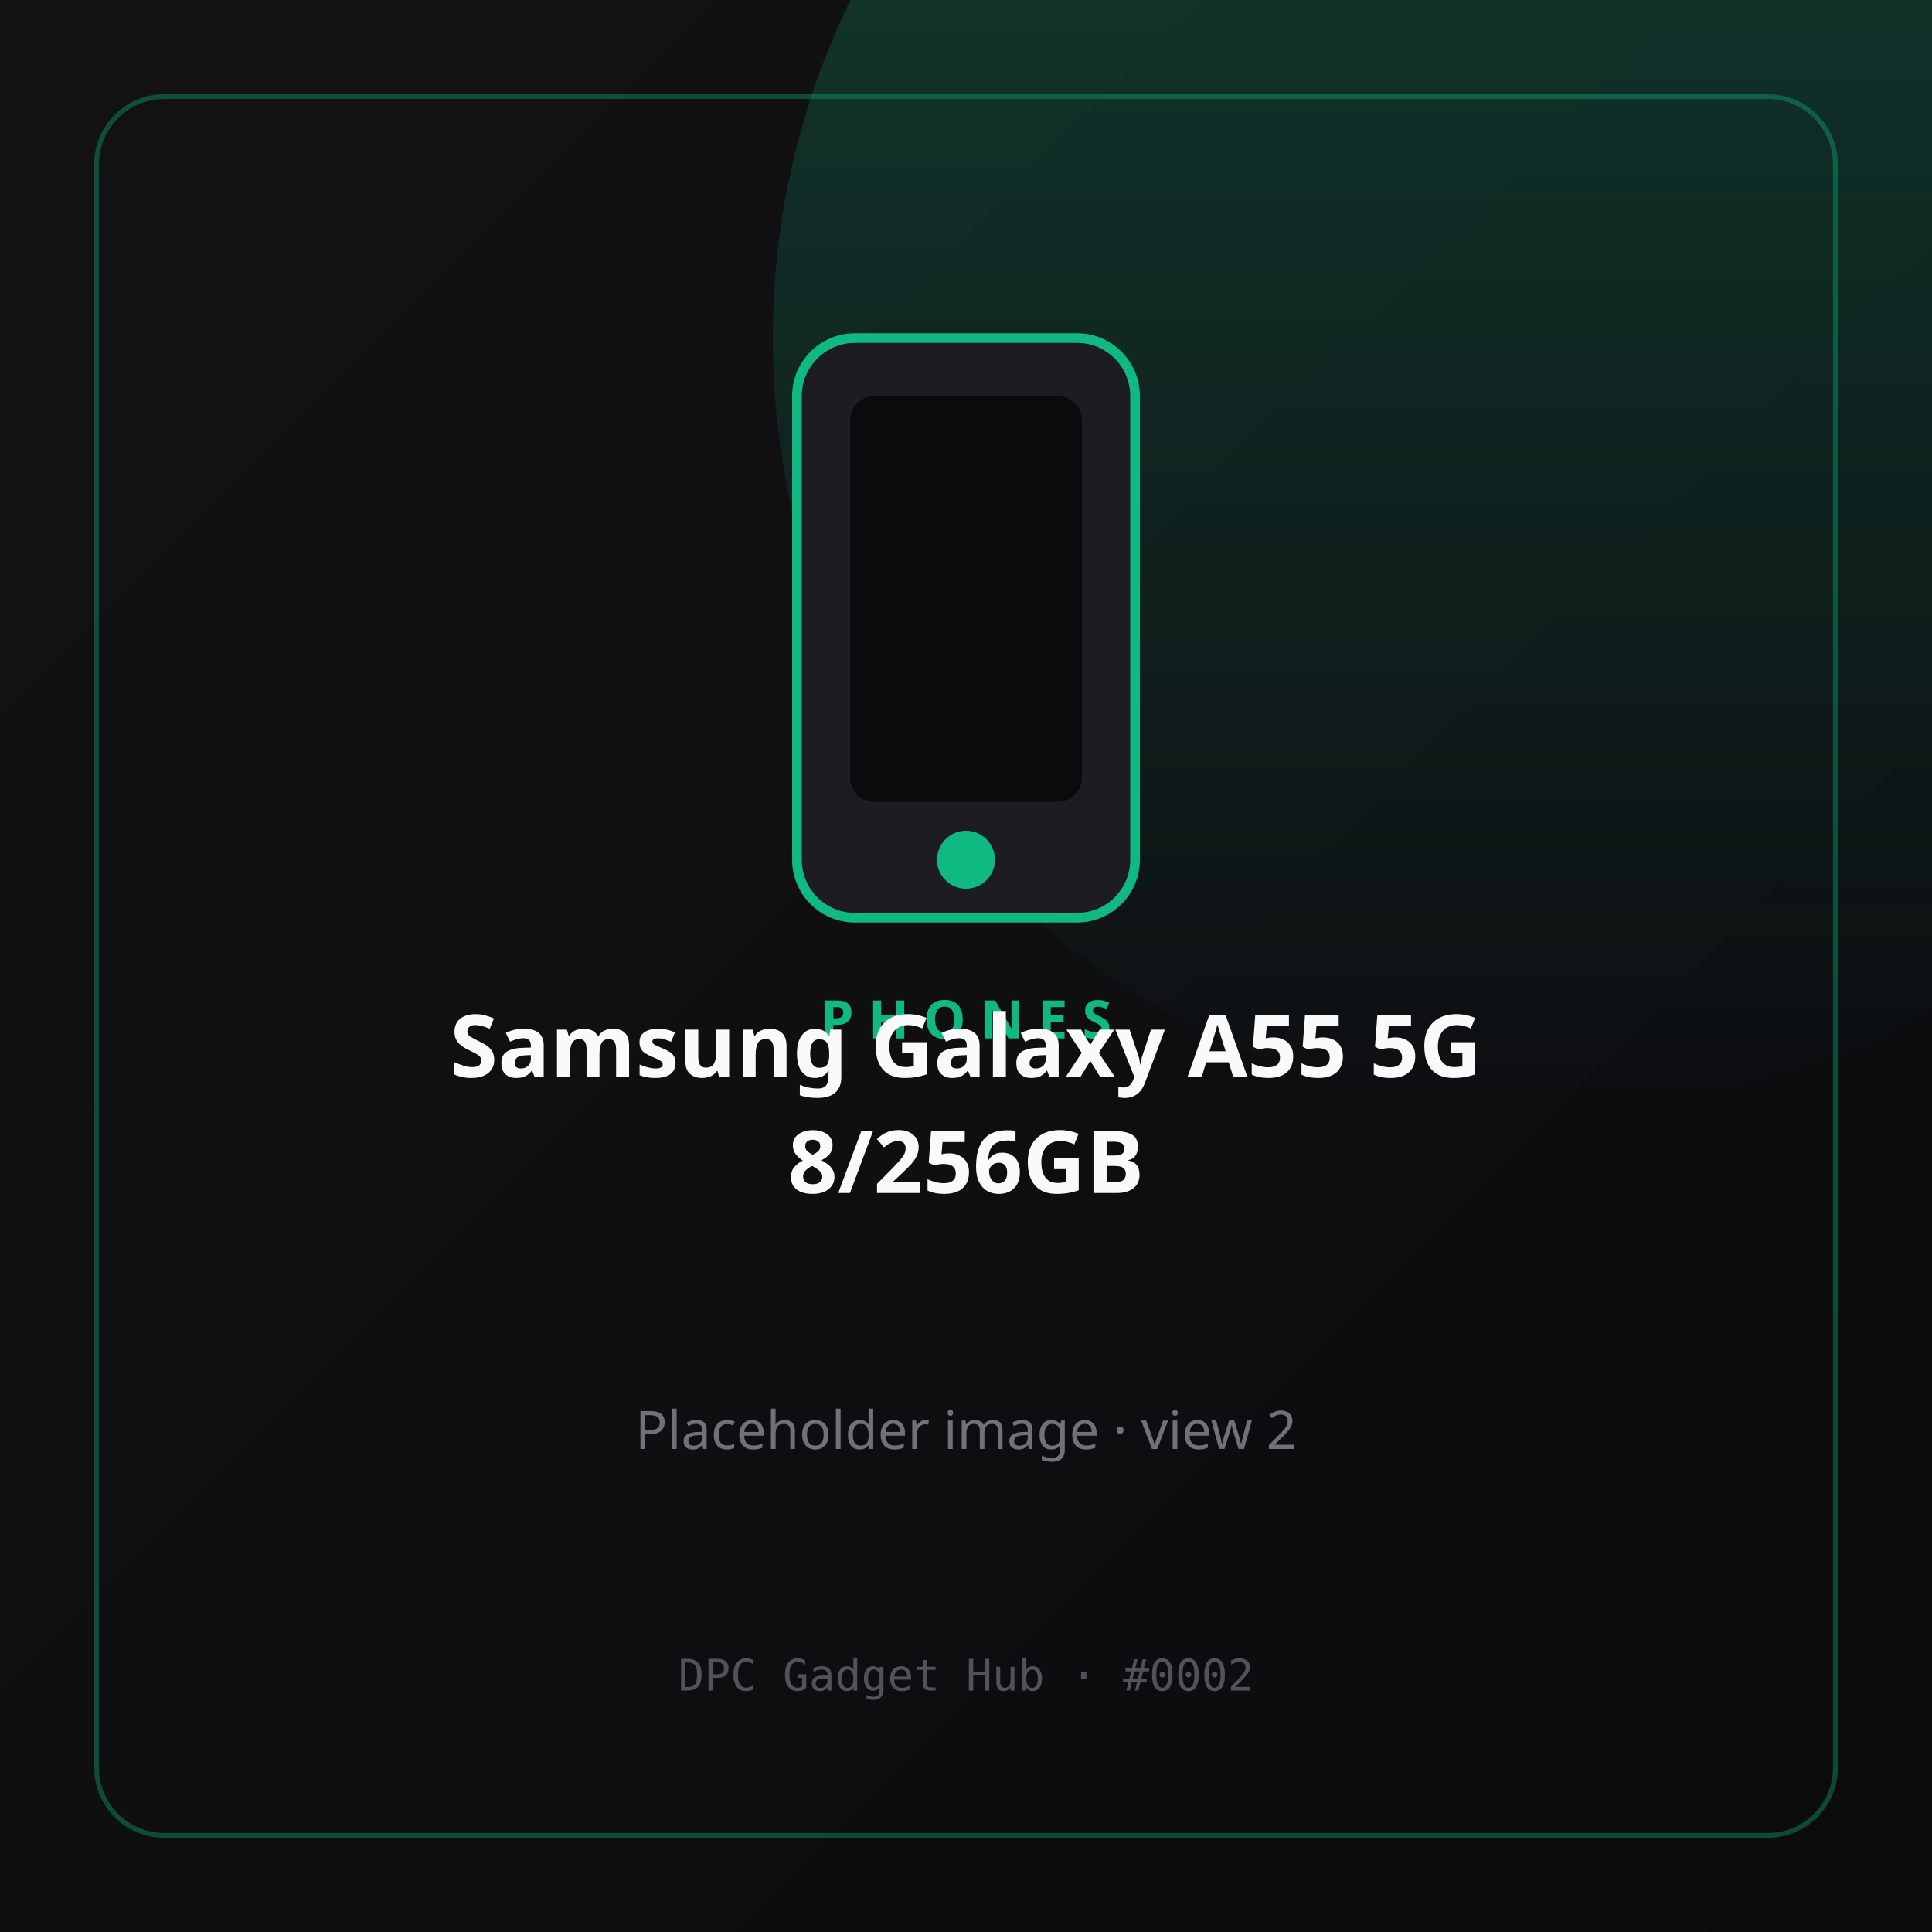
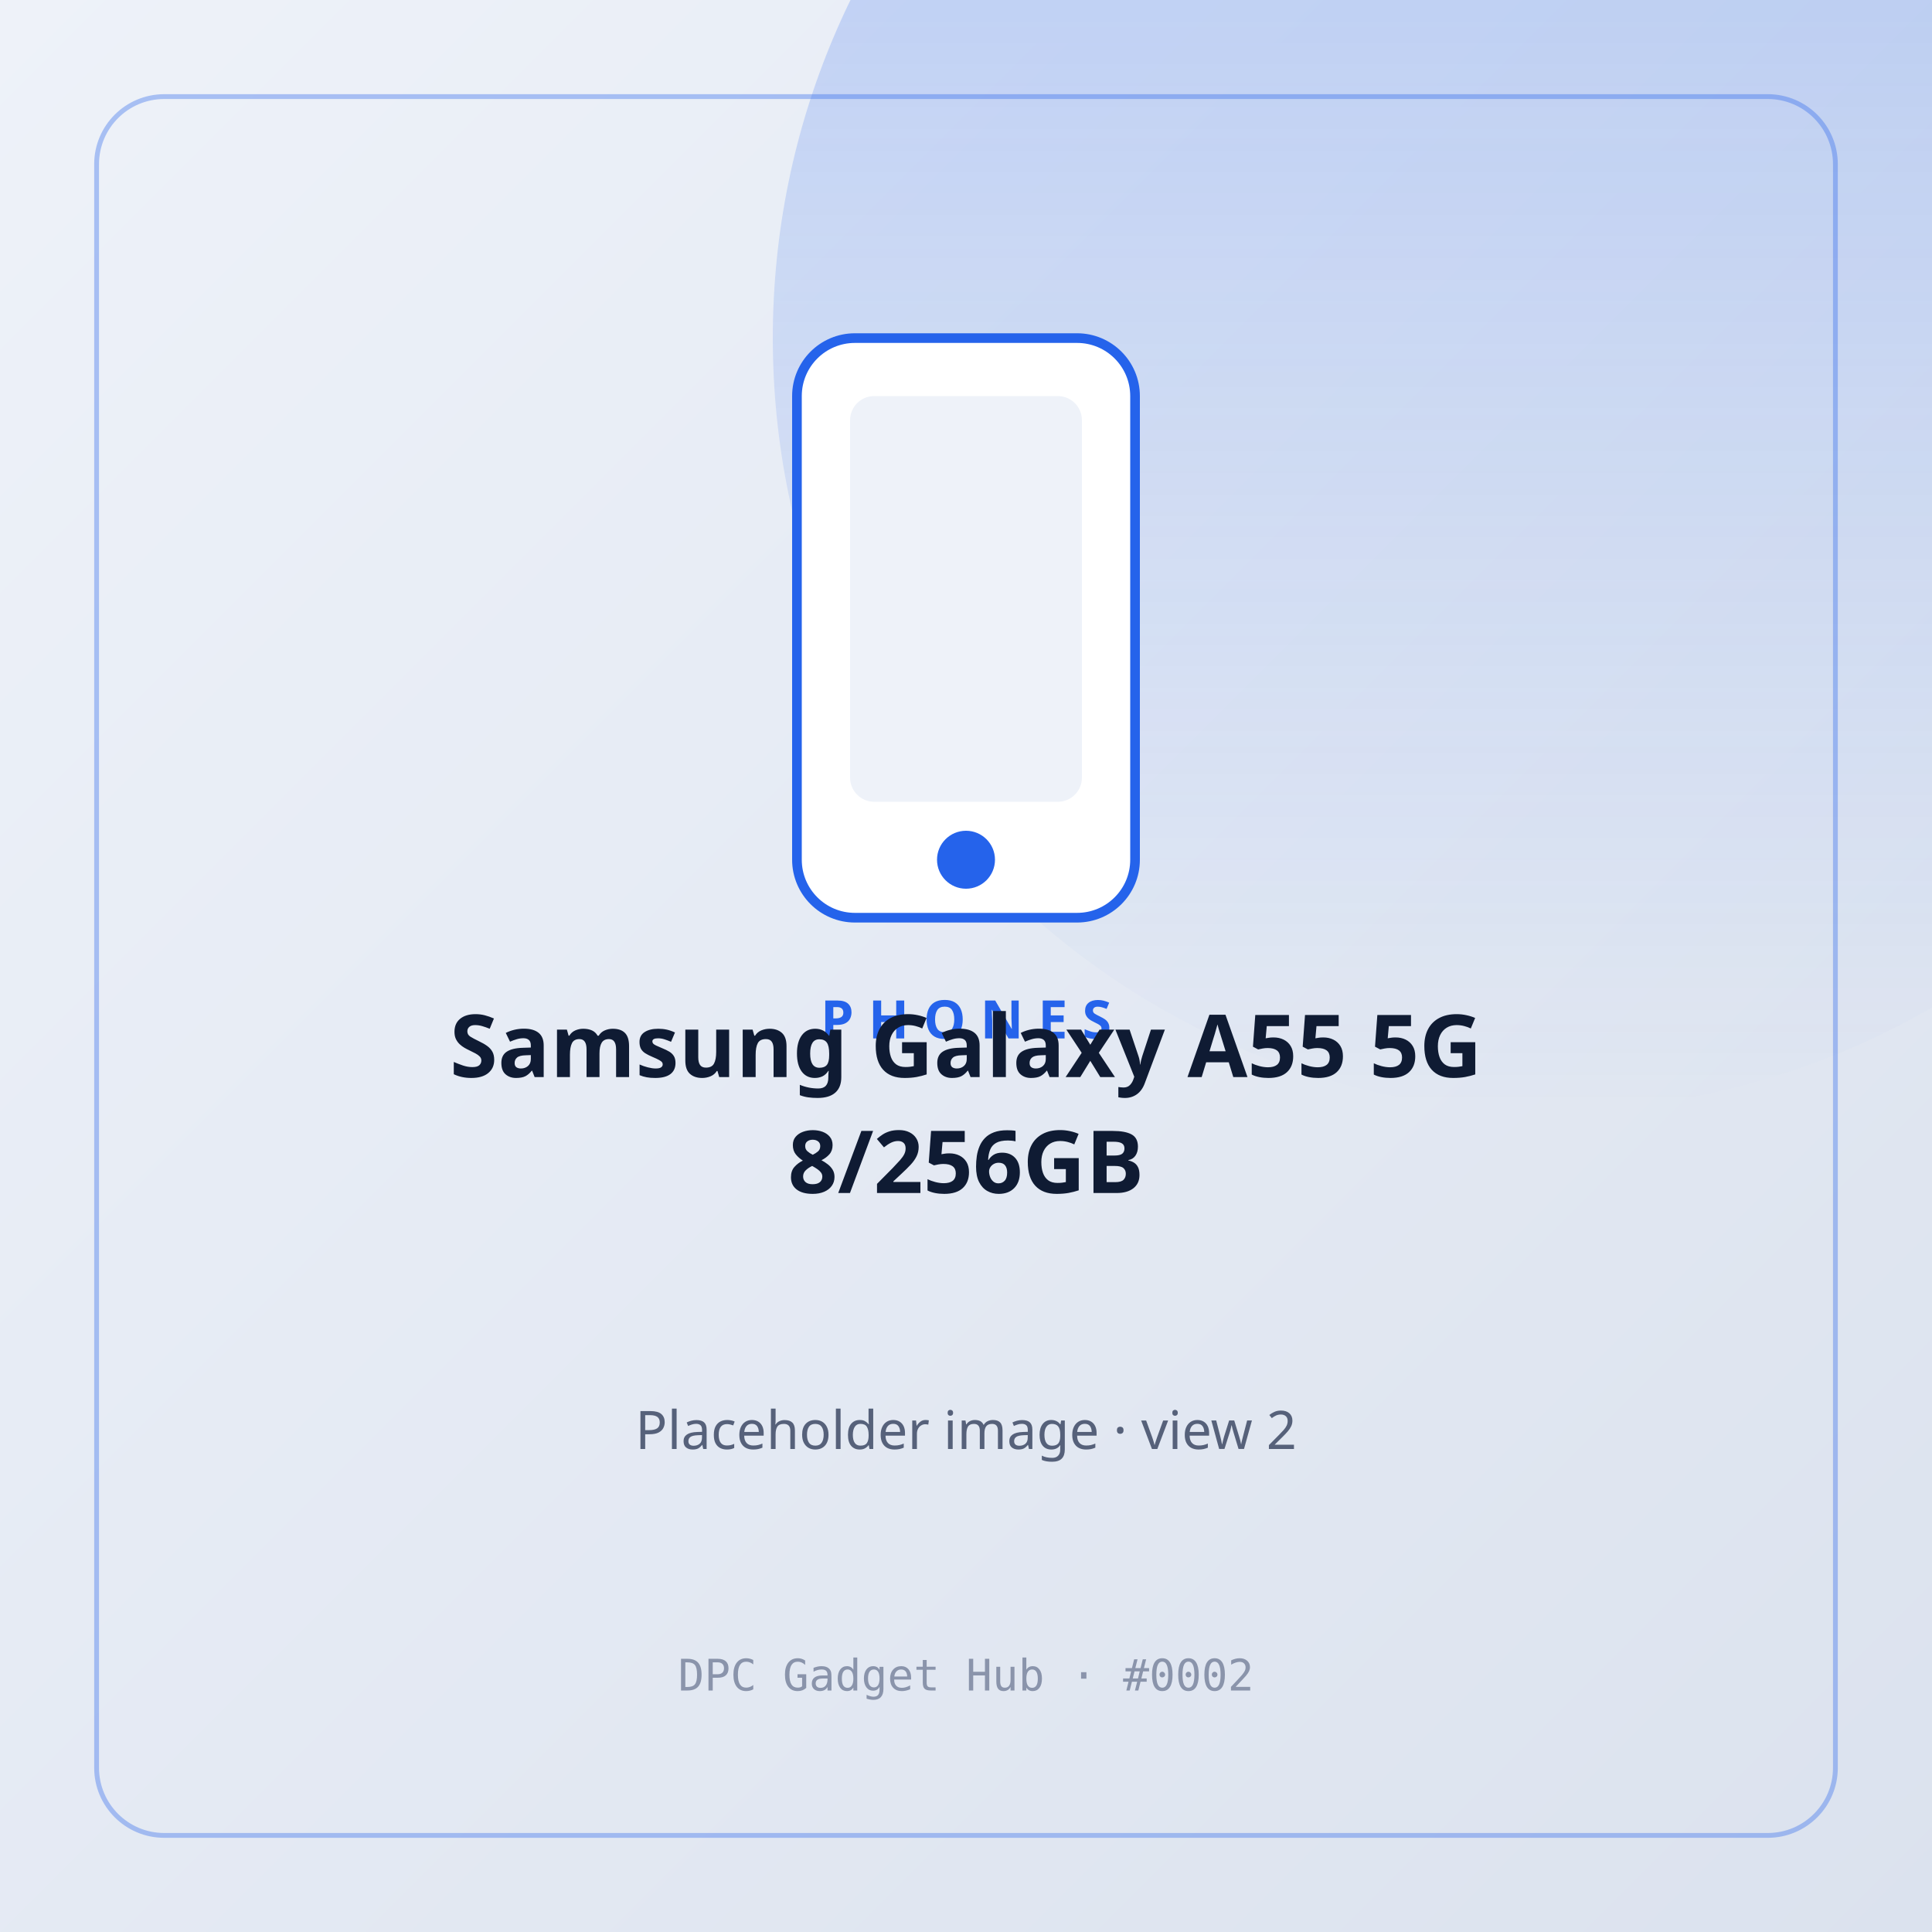
<svg xmlns="http://www.w3.org/2000/svg" width="800" height="800" viewBox="0 0 800 800" role="img" aria-label="Samsung Galaxy A55 5G 8/256GB">
  <defs>
    <linearGradient id="bg" x1="0" y1="0" x2="1" y2="1">
-       <stop offset="0%" stop-color="#131316" />
-       <stop offset="100%" stop-color="#0b0b0e" />
+       <stop offset="0%" stop-color="#eef2f9" />
+       <stop offset="100%" stop-color="#dbe2ee" />
    </linearGradient>
    <linearGradient id="glow" x1="0" y1="0" x2="0" y2="1">
-       <stop offset="0%" stop-color="#10b981" stop-opacity="0.28" />
-       <stop offset="100%" stop-color="#10b981" stop-opacity="0" />
+       <stop offset="0%" stop-color="#2563eb" stop-opacity="0.28" />
+       <stop offset="100%" stop-color="#2563eb" stop-opacity="0" />
    </linearGradient>
  </defs>
  <rect width="800" height="800" fill="url(#bg)" />
  <circle cx="640" cy="140" r="320" fill="url(#glow)" />
-   <rect x="40" y="40" width="720" height="720" rx="28" fill="none" stroke="#10b981" stroke-opacity="0.35" stroke-width="2" />
+   <rect x="40" y="40" width="720" height="720" rx="28" fill="none" stroke="#2563eb" stroke-opacity="0.35" stroke-width="2" />
  <g transform="translate(400 260)">
-     <rect x="-70" y="-120" width="140" height="240" rx="24" fill="#1c1c21" stroke="#10b981" stroke-width="4" />
-     <rect x="-48" y="-96" width="96" height="168" rx="10" fill="#0b0b0e" />
-     <circle cx="0" cy="96" r="12" fill="#10b981" />
+     <rect x="-70" y="-120" width="140" height="240" rx="24" fill="#ffffff" stroke="#2563eb" stroke-width="4" />
+     <rect x="-48" y="-96" width="96" height="168" rx="10" fill="#eef2f9" />
+     <circle cx="0" cy="96" r="12" fill="#2563eb" />
  </g>
-   <text x="400" y="430" text-anchor="middle" fill="#10b981" font-family="ui-sans-serif, system-ui, sans-serif" font-size="22" font-weight="700" letter-spacing="6">PHONES</text>
-   <text x="400" y="446" text-anchor="middle" fill="#fafafa" font-family="ui-sans-serif, system-ui, sans-serif" font-size="36" font-weight="600">Samsung Galaxy A55 5G</text>
-   <text x="400" y="494" text-anchor="middle" fill="#fafafa" font-family="ui-sans-serif, system-ui, sans-serif" font-size="36" font-weight="600">8/256GB</text>
-   <text x="400" y="600" text-anchor="middle" fill="#71717a" font-family="ui-sans-serif, system-ui, sans-serif" font-size="22">Placeholder image · view 2</text>
-   <text x="400" y="700" text-anchor="middle" fill="#52525b" font-family="ui-monospace, monospace" font-size="18">DPC Gadget Hub · #0002</text>
+   <text x="400" y="430" text-anchor="middle" fill="#2563eb" font-family="ui-sans-serif, system-ui, sans-serif" font-size="22" font-weight="700" letter-spacing="6">PHONES</text>
+   <text x="400" y="446" text-anchor="middle" fill="#0f1b33" font-family="ui-sans-serif, system-ui, sans-serif" font-size="36" font-weight="600">Samsung Galaxy A55 5G</text>
+   <text x="400" y="494" text-anchor="middle" fill="#0f1b33" font-family="ui-sans-serif, system-ui, sans-serif" font-size="36" font-weight="600">8/256GB</text>
+   <text x="400" y="600" text-anchor="middle" fill="#56617a" font-family="ui-sans-serif, system-ui, sans-serif" font-size="22">Placeholder image · view 2</text>
+   <text x="400" y="700" text-anchor="middle" fill="#8a94ab" font-family="ui-monospace, monospace" font-size="18">DPC Gadget Hub · #0002</text>
</svg>
